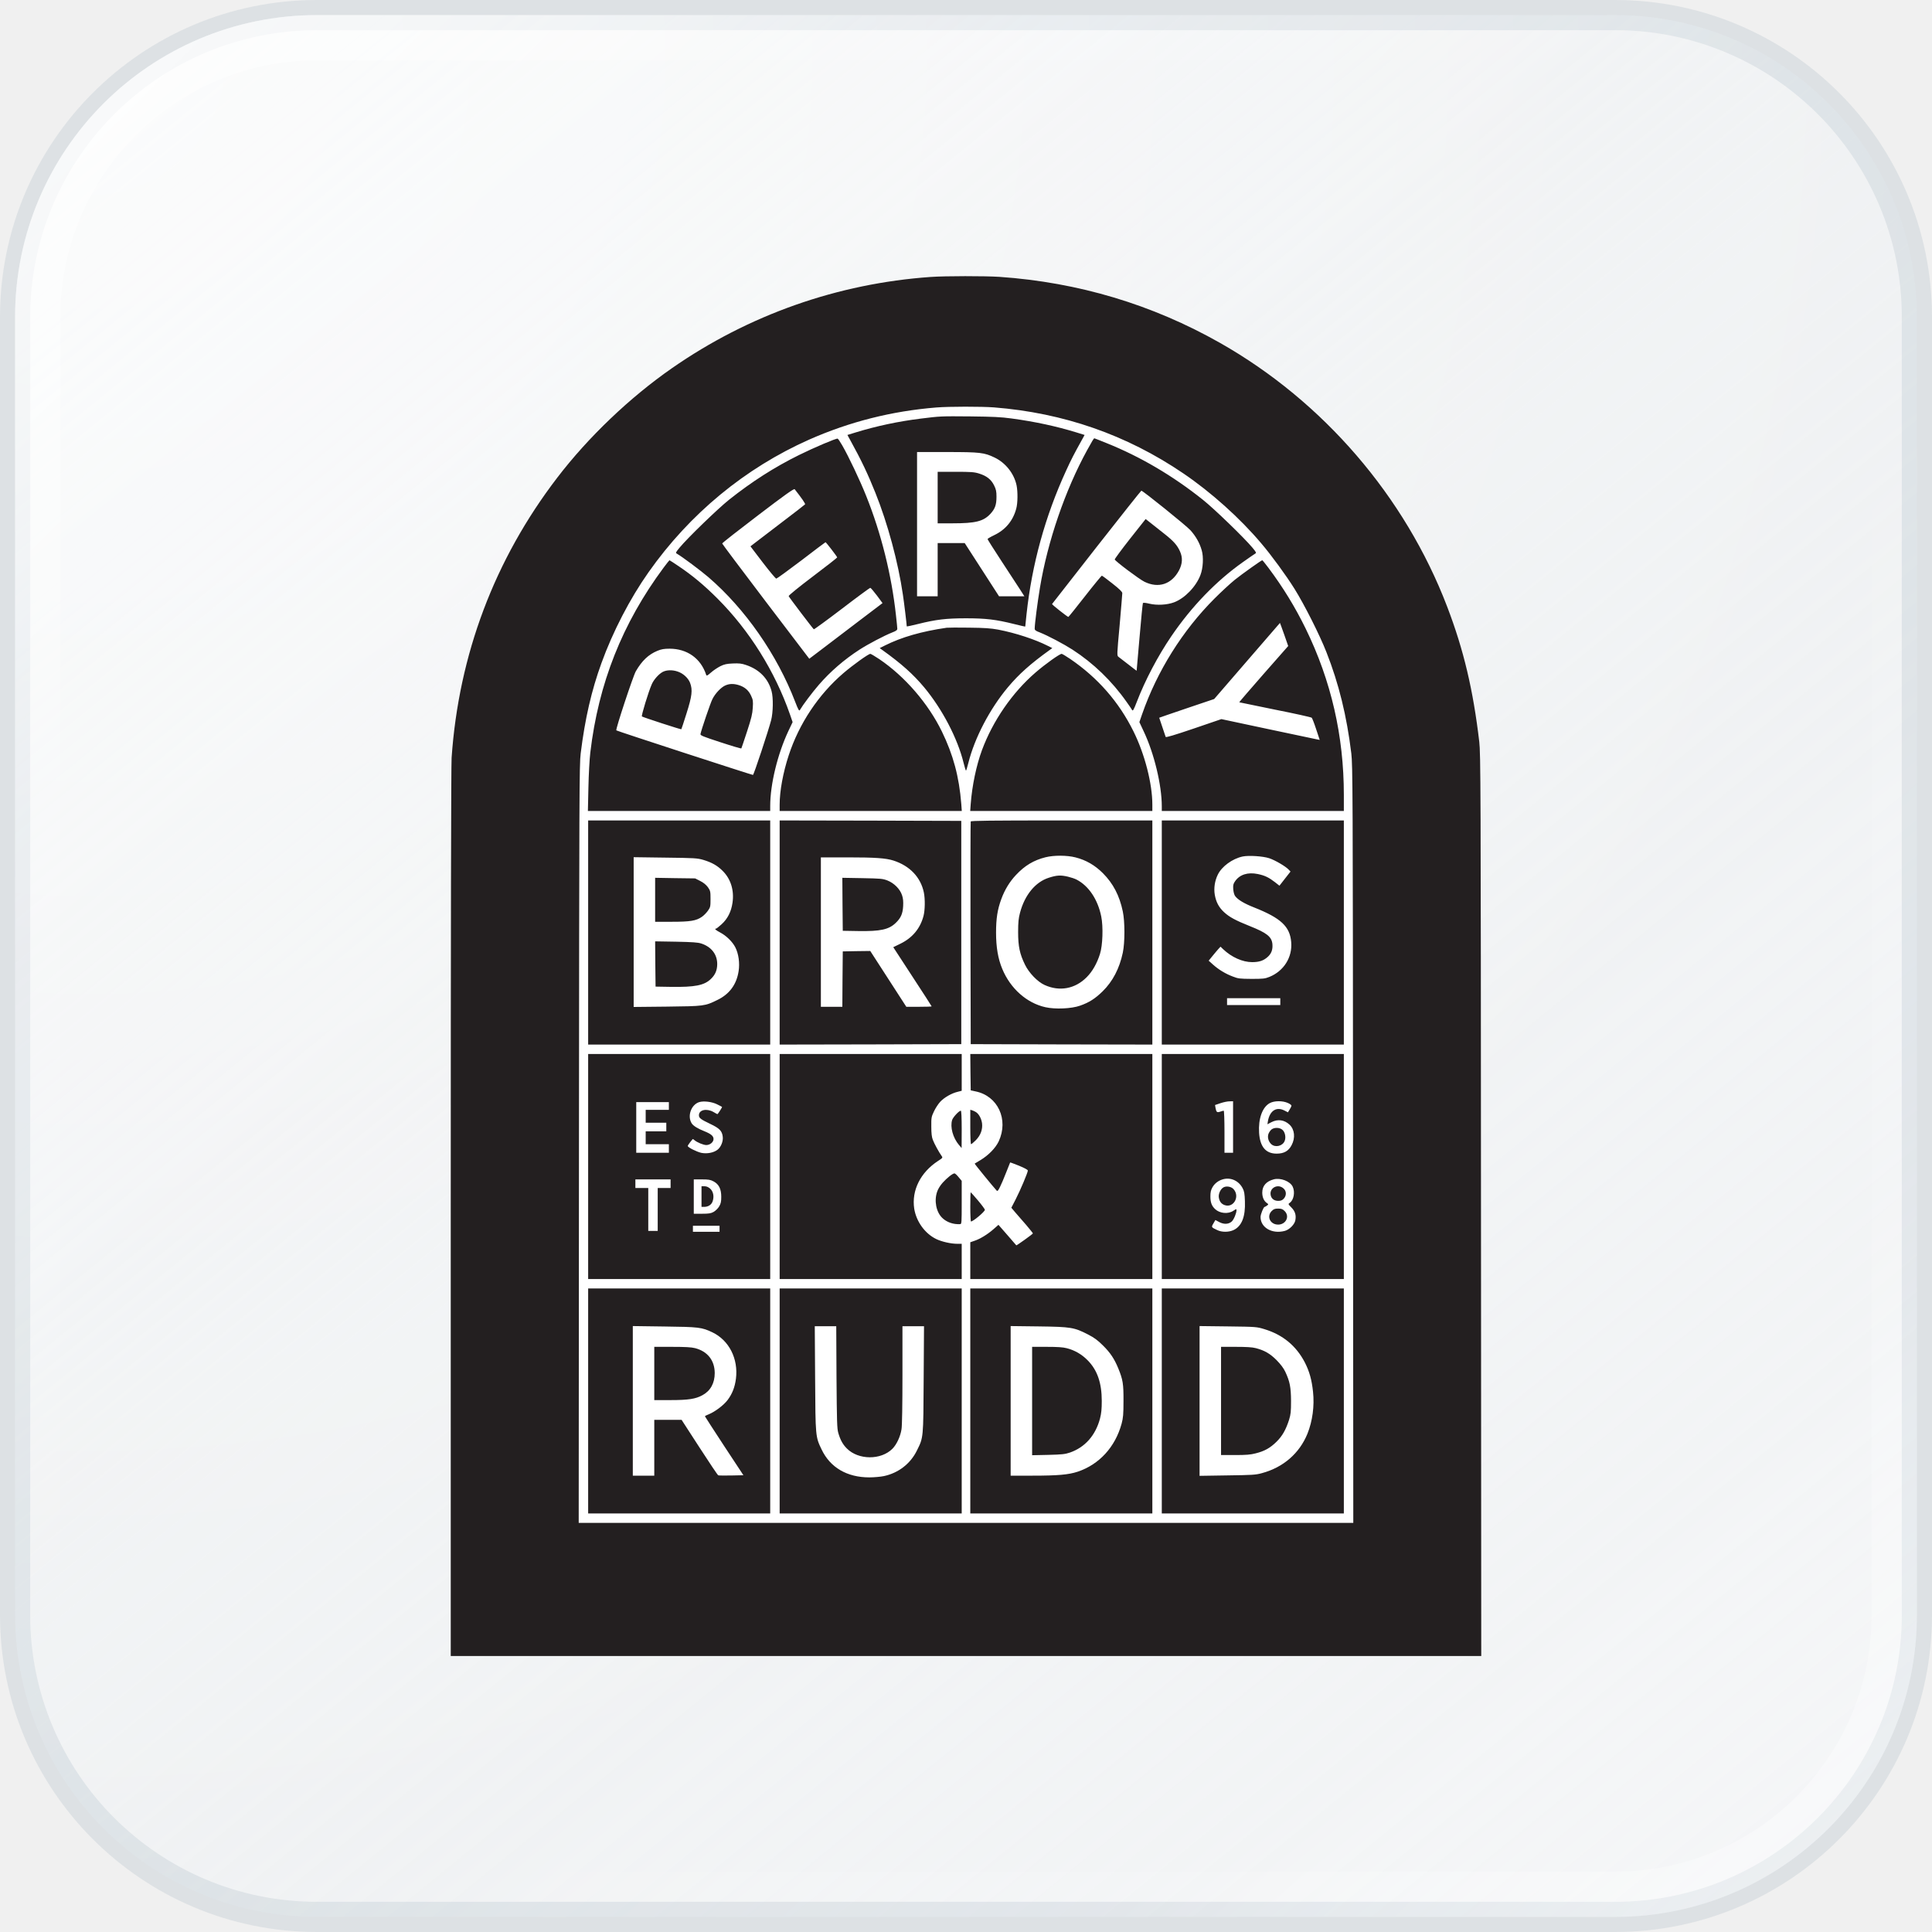
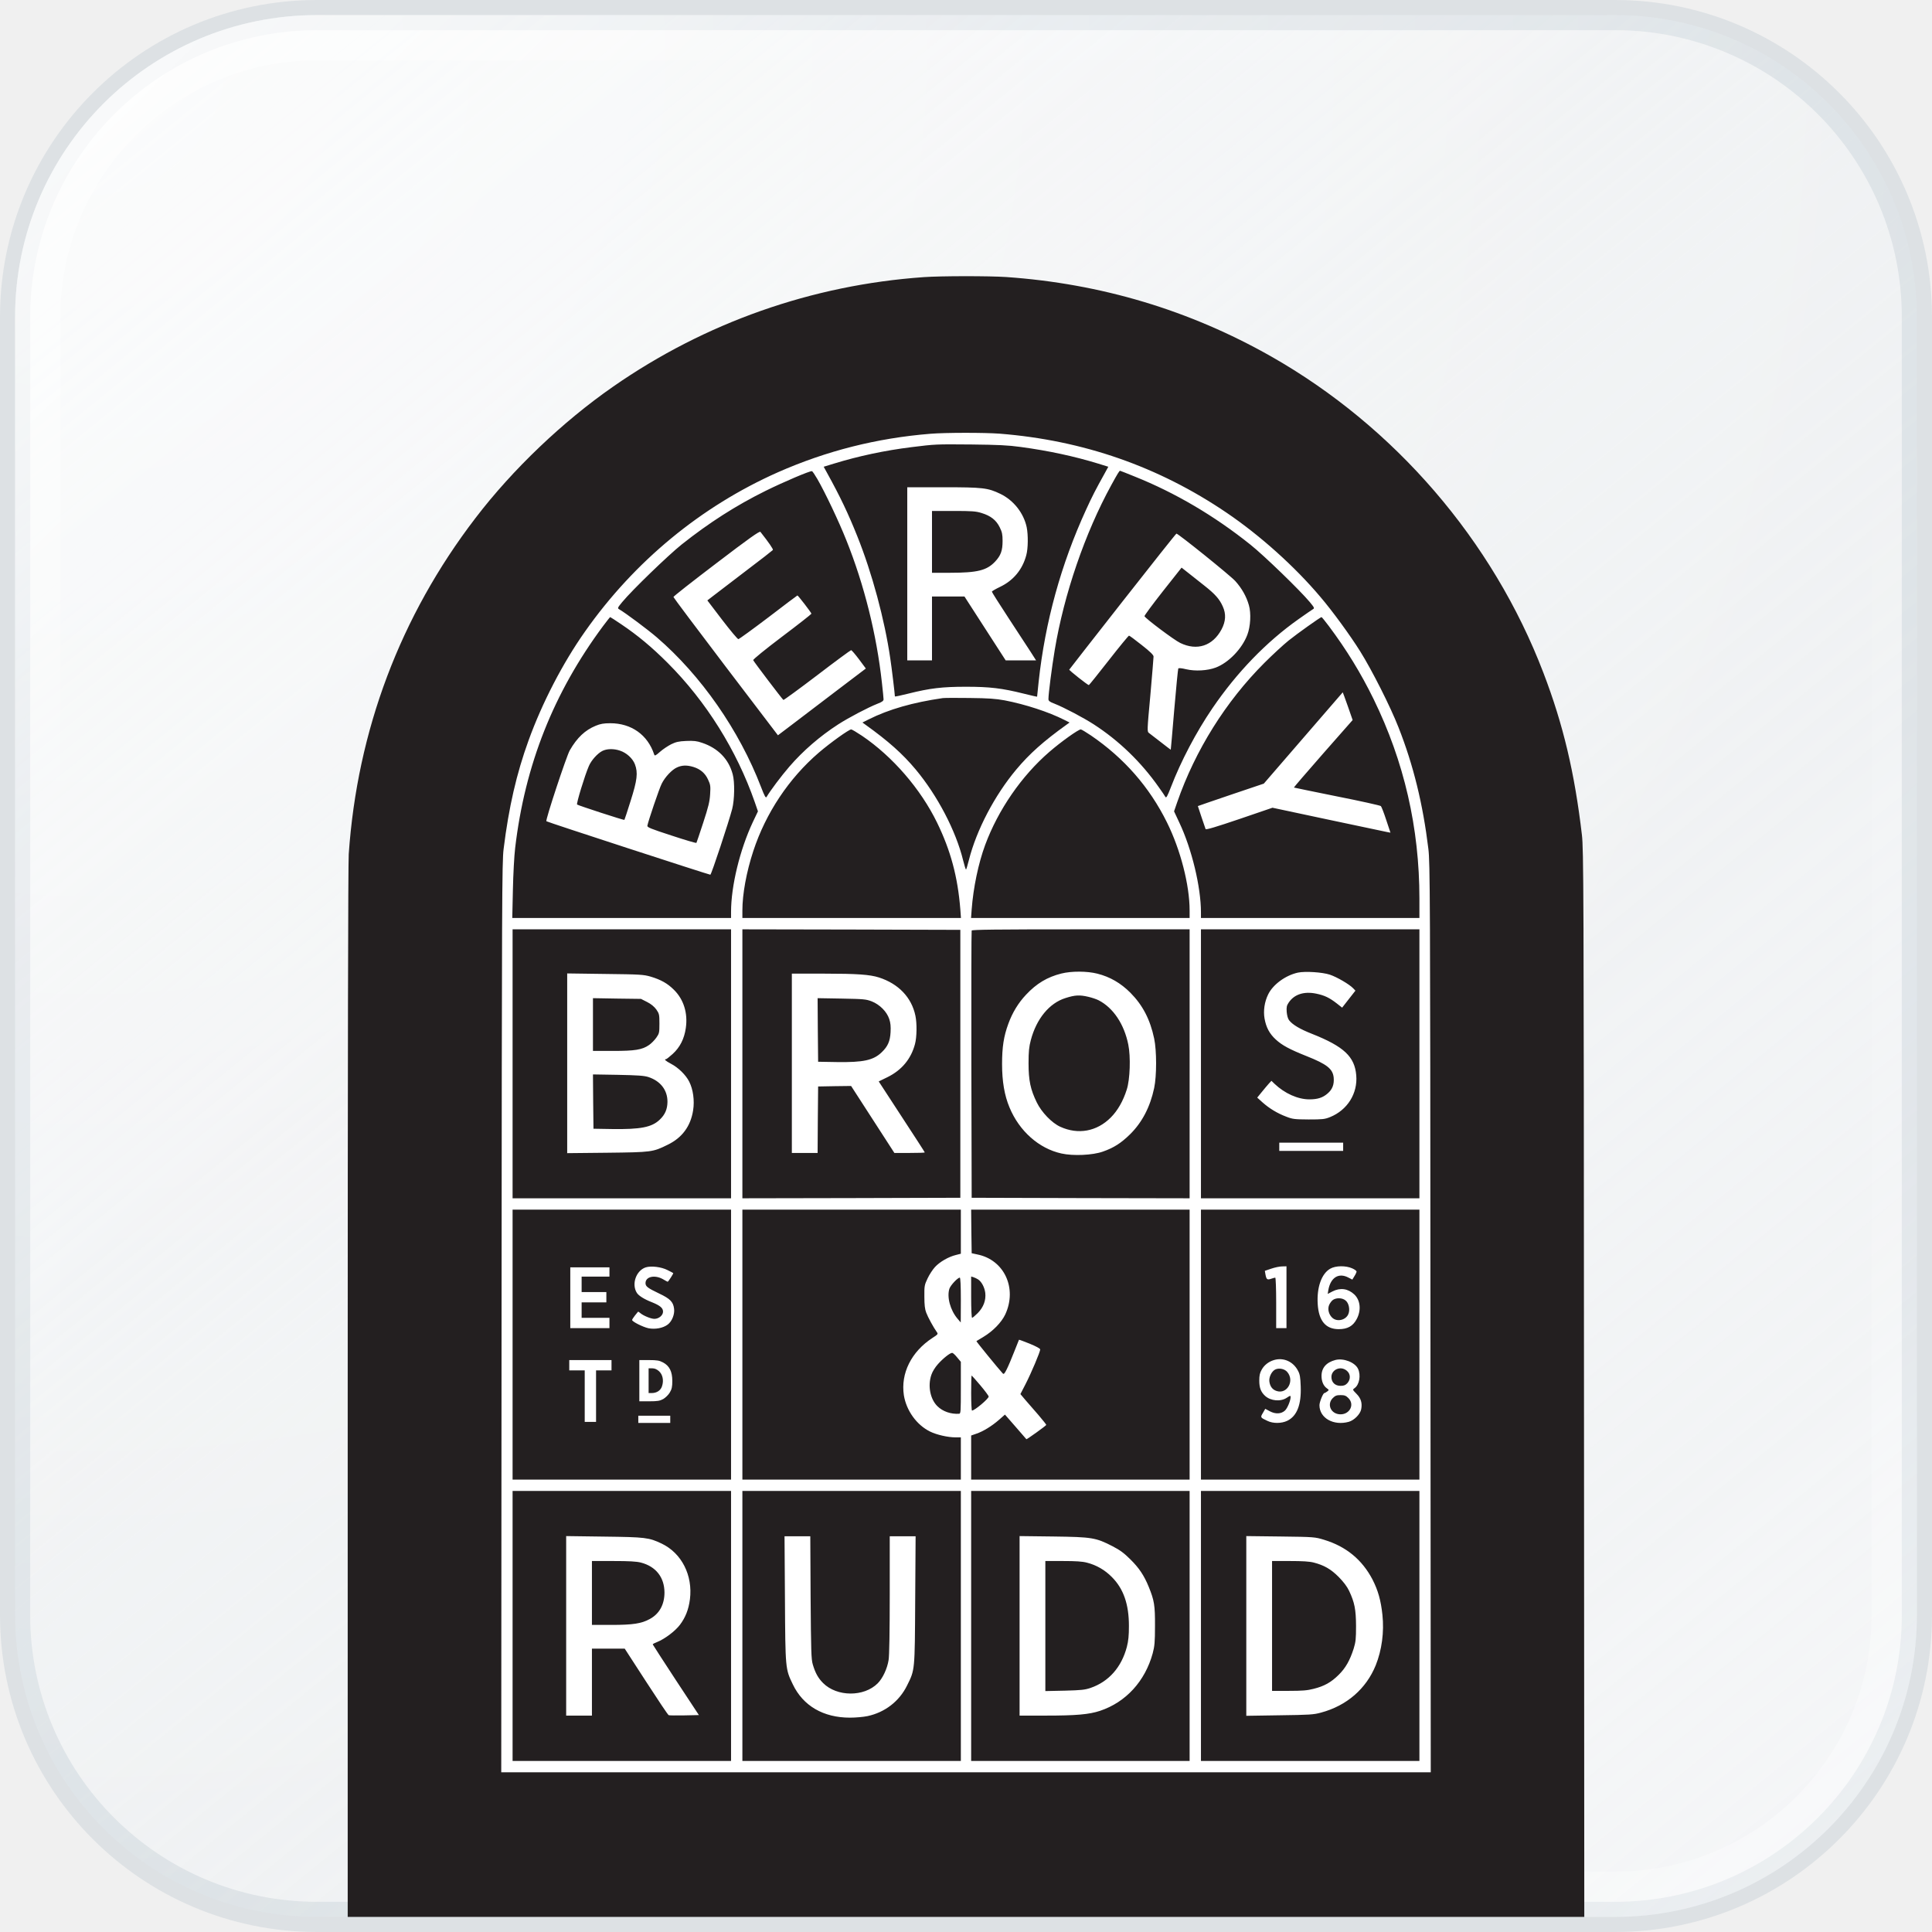
<svg xmlns="http://www.w3.org/2000/svg" viewBox="0 0 64 64" fill="none" color="#374151">
  <g>
    <defs>
      <linearGradient id="berry-bros-rudd-app-light-background-surface" x1="6" y1="0" x2="58" y2="64" gradientUnits="userSpaceOnUse">
        <stop offset="0" stop-color="#FBFCFD" stop-opacity=".78" />
        <stop offset=".48" stop-color="#EFF3F6" stop-opacity=".50" />
        <stop offset="1" stop-color="#F7F9FB" stop-opacity=".68" />
      </linearGradient>
      <radialGradient id="berry-bros-rudd-app-light-background-sheen" cx="3" cy="2" r="62" gradientUnits="userSpaceOnUse">
        <stop stop-color="#FFFFFF" stop-opacity=".45" />
        <stop offset="1" stop-color="#FFFFFF" stop-opacity="0" />
      </radialGradient>
      <linearGradient id="berry-bros-rudd-app-light-background-reflection" x1="0" y1="0" x2="64" y2="64" gradientUnits="userSpaceOnUse">
        <stop stop-color="#FFFFFF" stop-opacity=".64" />
        <stop offset=".23" stop-color="#FFFFFF" stop-opacity=".12" />
        <stop offset=".5" stop-color="#FFFFFF" stop-opacity="0" />
        <stop offset=".78" stop-color="#FFFFFF" stop-opacity=".08" />
        <stop offset="1" stop-color="#FFFFFF" stop-opacity=".45" />
      </linearGradient>
    </defs>
    <rect x=".5" y=".5" width="63" height="63" rx="10" fill="url(#berry-bros-rudd-app-light-background-surface)" stroke="#9EADBB" stroke-opacity=".22" />
    <rect x=".5" y=".5" width="63" height="63" rx="10" fill="url(#berry-bros-rudd-app-light-background-sheen)" />
    <rect x="1.25" y="1.25" width="61.5" height="61.5" rx="9.25" stroke="url(#berry-bros-rudd-app-light-background-reflection)" stroke-width="1.5" />
  </g>
  <defs>
    <clipPath id="berry-bros-rudd-app-light-tile">
      <rect x=".5" y=".5" width="63" height="63" rx="10" />
    </clipPath>
  </defs>
  <g clip-path="url(#berry-bros-rudd-app-light-tile)">
-     <svg viewBox="0 0 1200 1607" fill="none" x="9.143" y="9.143" width="45.714" height="45.714">
+     <svg viewBox="-337.417 -267.833 1874.833 1874.833" fill="none" x="0.0" y="0.0" width="64.0" height="64.0">
      <g transform="translate(0,1607) scale(0.1,-0.1)" fill="#231F20" stroke="none">
        <path d="M5590 16059 c-1084 -76 -2121 -441 -3015 -1063 -489 -340 -974 -802 -1336 -1276 -729 -952 -1146 -2059 -1229 -3260 -6 -94 -10 -1964 -10 -5302 l0 -5158 6000 0 6000 0 -3 5247 c-2 4918 -4 5257 -20 5398 -71 605 -181 1071 -374 1575 -491 1284 -1443 2389 -2643 3070 -792 449 -1651 706 -2570 770 -167 11 -631 11 -800 -1z" />
      </g>
      <g transform="translate(0,1607) scale(0.1,-0.1)" fill="#FFFFFF" stroke="none">
        <path d="M5655 14539 c-520 -42 -1010 -166 -1481 -374 -745 -331 -1392 -864 -1871 -1545 -216 -306 -416 -692 -548 -1057 -116 -319 -192 -648 -242 -1053 -16 -124 -17 -491 -20 -4547 l-3 -4413 4510 0 4510 0 -3 4408 c-2 4132 -4 4416 -20 4552 -53 437 -146 815 -290 1180 -78 200 -258 556 -372 738 -97 155 -269 391 -387 529 -247 293 -585 596 -908 815 -661 449 -1395 704 -2204 768 -148 11 -523 11 -671 -1z m875 -128 c274 -37 522 -91 751 -161 l100 -31 -34 -62 c-90 -162 -121 -222 -181 -353 -244 -532 -398 -1090 -461 -1671 -8 -78 -15 -144 -15 -145 0 -2 -58 11 -129 29 -212 53 -331 67 -561 67 -230 0 -349 -14 -561 -67 -71 -18 -129 -30 -129 -27 0 22 -32 286 -45 370 -55 377 -177 829 -320 1185 -87 218 -166 384 -292 612 l-34 62 98 30 c241 74 495 128 753 160 234 29 231 29 585 26 257 -3 351 -7 475 -24z m-1972 -312 c76 -132 208 -410 280 -591 175 -436 295 -920 346 -1385 9 -78 16 -151 16 -161 0 -15 -15 -26 -57 -42 -96 -38 -282 -136 -383 -201 -178 -115 -341 -256 -474 -410 -78 -90 -186 -234 -221 -294 -8 -14 -19 5 -54 96 -211 550 -582 1083 -1012 1453 -90 77 -300 234 -365 272 -18 10 -15 15 30 70 97 117 444 452 576 558 267 212 528 379 815 521 174 86 432 196 450 191 6 -1 29 -36 53 -77z m3079 25 c394 -158 773 -381 1123 -661 133 -106 480 -442 576 -557 45 -55 48 -60 30 -70 -10 -6 -73 -49 -139 -96 -313 -221 -599 -517 -836 -865 -158 -232 -306 -514 -402 -764 -35 -91 -46 -110 -54 -96 -5 10 -34 52 -64 94 -172 245 -387 452 -631 610 -101 65 -286 163 -382 201 -46 17 -58 27 -58 44 0 53 33 308 61 476 90 542 294 1136 549 1601 59 108 78 139 85 139 2 0 66 -25 142 -56z m-4982 -1434 c159 -107 296 -221 450 -375 373 -373 670 -848 845 -1350 l31 -90 -50 -105 c-125 -267 -211 -618 -211 -872 l0 -58 -1061 0 -1062 0 6 273 c3 149 13 333 22 407 95 806 373 1506 853 2153 36 48 67 87 69 87 2 0 51 -31 108 -70z m6866 -17 c172 -230 311 -457 434 -708 297 -607 445 -1250 445 -1937 l0 -188 -1060 0 -1060 0 0 55 c0 245 -89 616 -210 871 l-51 109 31 90 c175 503 471 976 845 1350 77 77 183 175 235 217 86 69 307 226 320 228 3 0 35 -39 71 -87z m-3146 -721 c202 -39 428 -113 578 -189 l52 -26 -29 -21 c-223 -160 -359 -281 -488 -435 -211 -252 -387 -589 -460 -879 -13 -51 -25 -92 -28 -92 -3 0 -16 41 -28 90 -70 286 -249 628 -460 881 -129 154 -265 275 -488 435 l-29 21 60 30 c195 98 430 165 720 207 17 2 134 3 260 1 183 -2 252 -7 340 -23z m-1384 -344 c297 -201 569 -516 728 -842 132 -271 201 -526 226 -843 l6 -83 -1060 0 -1061 0 0 73 c0 159 39 373 106 577 121 368 345 705 636 955 112 96 292 225 314 225 7 0 54 -28 105 -62z m2222 3 c322 -220 567 -500 737 -843 132 -266 220 -609 220 -855 l0 -73 -1061 0 -1060 0 6 83 c16 212 65 447 131 626 126 340 353 670 623 903 113 98 281 218 305 218 7 0 51 -27 99 -59z m-3493 -3186 l0 -1305 -1060 0 -1060 0 0 1305 0 1305 1060 0 1060 0 0 -1305z m2225 0 l0 -1300 -1057 -3 -1058 -2 0 1305 0 1305 1058 -2 1057 -3 0 -1300z m2225 0 l0 -1305 -1057 2 -1058 3 -3 1290 c-1 710 0 1296 3 1303 3 9 225 12 1060 12 l1055 0 0 -1305z m2230 0 l0 -1305 -1060 0 -1060 0 0 1305 0 1305 1060 0 1060 0 0 -1305z m-6680 -2725 l0 -1310 -1060 0 -1060 0 0 1310 0 1310 1060 0 1060 0 0 -1310z m2230 1096 l0 -214 -47 -12 c-72 -17 -158 -67 -204 -117 -22 -24 -55 -74 -72 -111 -30 -63 -32 -73 -31 -177 0 -78 5 -123 18 -155 16 -43 71 -144 102 -187 15 -20 13 -23 -43 -59 -204 -134 -308 -343 -276 -555 24 -149 124 -289 255 -353 63 -31 172 -56 246 -56 l52 0 0 -205 0 -205 -1060 0 -1060 0 0 1310 0 1310 1060 0 1060 0 0 -214z m2220 -1096 l0 -1310 -1060 0 -1060 0 0 214 0 214 49 17 c64 21 150 73 221 135 l58 51 103 -118 c57 -65 104 -119 105 -121 3 -4 193 132 193 139 1 3 -34 46 -76 96 -43 49 -100 115 -127 146 l-48 57 50 97 c55 107 142 313 142 336 0 9 -39 30 -102 56 -56 22 -102 40 -104 38 -1 -1 -22 -54 -47 -118 -25 -64 -57 -140 -72 -169 -22 -44 -29 -50 -39 -39 -44 48 -258 310 -255 313 2 1 33 20 68 41 93 56 175 140 212 218 118 254 -10 530 -271 582 l-55 12 -3 211 -2 212 1060 0 1060 0 0 -1310z m2230 0 l0 -1310 -1060 0 -1060 0 0 1310 0 1310 1060 0 1060 0 0 -1310z m-4283 633 c35 -23 63 -77 70 -131 8 -71 -17 -139 -73 -196 -25 -25 -50 -46 -55 -46 -5 0 -9 88 -9 201 l0 200 23 -7 c12 -4 32 -13 44 -21z m-167 -200 l-1 -218 -30 35 c-72 84 -106 212 -80 293 12 34 80 107 101 107 6 0 10 -79 10 -217z m-36 -557 l36 -43 0 -252 c0 -232 -1 -251 -17 -252 -80 -5 -158 22 -210 73 -70 68 -96 198 -59 305 10 31 37 74 64 104 51 57 117 109 138 109 7 0 29 -20 48 -44z m226 -272 c44 -52 80 -101 80 -108 0 -21 -136 -136 -162 -136 -4 0 -8 77 -8 170 0 94 2 170 5 170 2 0 40 -43 85 -96z m-2420 -2334 l0 -1310 -1060 0 -1060 0 0 1310 0 1310 1060 0 1060 0 0 -1310z m2230 0 l0 -1310 -1060 0 -1060 0 0 1310 0 1310 1060 0 1060 0 0 -1310z m2220 0 l0 -1310 -1060 0 -1060 0 0 1310 0 1310 1060 0 1060 0 0 -1310z m2230 0 l0 -1310 -1060 0 -1060 0 0 1310 0 1310 1060 0 1060 0 0 -1310z M5430 13180 l0 -840 120 0 120 0 0 310 0 310 158 0 157 0 200 -310 200 -310 148 0 147 0 -53 83 c-30 45 -127 193 -215 329 -89 136 -162 251 -161 255 0 4 35 25 79 46 130 62 218 168 255 308 18 64 19 197 4 271 -29 137 -127 262 -256 324 -121 58 -167 64 -555 64 l-348 0 0 -840z m721 590 c89 -27 142 -69 176 -138 23 -46 28 -70 28 -132 0 -95 -17 -142 -72 -201 -81 -86 -171 -109 -440 -109 l-173 0 0 300 0 300 209 0 c179 0 218 -3 272 -20z M3578 13283 c-230 -175 -418 -322 -417 -328 0 -5 229 -310 507 -676 l507 -666 140 106 c77 59 269 205 427 325 l286 217 -66 89 c-37 49 -71 89 -77 89 -5 0 -154 -109 -330 -244 -176 -134 -323 -241 -327 -239 -11 7 -288 372 -293 386 -2 8 116 104 280 228 157 118 285 219 285 223 0 9 -129 177 -136 177 -2 0 -129 -95 -281 -212 -153 -116 -284 -211 -292 -212 -7 -1 -78 84 -157 187 l-144 189 48 37 c26 20 167 128 314 240 147 111 270 207 274 212 5 8 -39 72 -121 176 -8 10 -111 -63 -427 -304z M7520 12913 c-283 -361 -516 -659 -518 -663 -2 -7 179 -150 190 -150 3 0 90 108 193 240 103 132 192 240 197 240 5 0 60 -41 123 -91 83 -65 115 -97 115 -112 0 -12 -14 -181 -31 -375 -32 -346 -32 -353 -13 -367 10 -7 62 -47 114 -88 52 -41 96 -74 97 -74 1 1 16 177 34 390 18 213 36 392 39 398 4 6 31 4 76 -7 89 -21 207 -14 287 16 125 47 256 183 307 318 31 80 38 210 15 288 -24 85 -69 164 -132 234 -49 54 -553 460 -571 460 -4 0 -239 -296 -522 -657z m796 150 c101 -80 144 -128 176 -200 33 -73 29 -144 -12 -222 -86 -161 -238 -211 -401 -132 -59 28 -340 239 -347 260 -2 5 78 114 178 241 l182 230 66 -52 c37 -29 108 -85 158 -125z M2408 11706 c-105 -43 -182 -116 -253 -239 -32 -56 -238 -678 -227 -688 7 -8 1577 -519 1591 -519 10 0 180 515 212 638 23 90 26 262 5 337 -39 147 -142 253 -297 305 -52 18 -81 21 -154 18 -73 -3 -101 -10 -146 -32 -31 -16 -80 -48 -108 -73 -44 -39 -52 -42 -57 -26 -63 191 -222 303 -426 303 -64 0 -96 -6 -140 -24z m234 -242 c64 -21 123 -75 145 -132 31 -82 23 -153 -42 -357 -31 -99 -58 -181 -60 -183 -4 -5 -448 140 -459 149 -9 8 75 284 114 373 23 55 82 121 129 146 44 23 112 25 173 4z m712 -158 c68 -21 115 -61 143 -123 23 -49 25 -64 20 -141 -4 -71 -16 -121 -67 -277 -34 -104 -64 -193 -66 -196 -2 -4 -111 28 -241 71 -206 67 -238 80 -235 96 8 44 116 363 139 407 32 65 99 136 148 158 48 22 96 24 159 5z M9272 11586 l-382 -442 -320 -108 c-176 -60 -320 -109 -320 -110 0 -2 68 -205 75 -223 3 -9 100 20 327 97 l322 110 540 -115 c298 -63 555 -117 573 -121 l32 -6 -41 123 c-22 68 -46 129 -52 135 -6 6 -198 49 -426 94 -228 46 -417 85 -418 86 -2 1 125 149 283 329 l287 326 -47 135 c-26 73 -48 134 -49 134 0 -1 -173 -200 -384 -444z M2130 8430 l0 -872 388 4 c433 5 442 6 588 78 140 68 222 180 246 334 15 95 0 203 -38 278 -33 65 -105 136 -178 174 -51 27 -70 44 -47 44 5 0 34 23 65 51 70 64 112 146 127 251 21 144 -20 277 -115 371 -62 62 -126 98 -226 128 -70 20 -100 22 -442 26 l-368 5 0 -872z m775 595 c40 -20 69 -45 90 -73 28 -41 30 -49 30 -137 0 -88 -2 -96 -30 -136 -17 -24 -48 -56 -70 -71 -67 -47 -137 -58 -352 -58 l-193 0 0 256 0 256 233 -4 233 -3 59 -30z m12 -728 c119 -39 187 -128 186 -242 -1 -70 -23 -123 -75 -172 -77 -74 -186 -95 -463 -91 l-180 3 -3 263 -2 264 242 -4 c194 -4 253 -8 295 -21z M4310 8430 l0 -870 125 0 125 0 2 323 3 322 160 3 160 2 210 -325 210 -325 148 0 c81 0 147 2 147 5 0 3 -101 159 -224 347 l-223 342 86 42 c138 68 228 177 266 321 18 67 20 200 4 275 -37 177 -164 310 -354 371 -88 28 -212 37 -532 37 l-313 0 0 -870z m775 601 c78 -31 146 -99 170 -171 13 -38 16 -73 13 -129 -5 -88 -27 -137 -85 -193 -81 -79 -179 -100 -438 -96 l-180 3 -3 308 -2 309 232 -4 c216 -4 237 -6 293 -27z M6925 9301 c-136 -34 -241 -97 -342 -205 -75 -79 -133 -175 -172 -282 -45 -122 -61 -227 -61 -391 0 -168 23 -304 72 -421 95 -230 286 -399 503 -447 115 -26 305 -17 403 18 106 37 176 82 263 167 118 116 196 266 235 450 25 118 25 362 0 480 -39 186 -112 325 -231 445 -93 93 -197 154 -321 185 -98 25 -250 26 -349 1z m263 -226 c34 -8 79 -23 100 -34 141 -73 247 -231 287 -430 24 -118 17 -337 -15 -436 -35 -111 -88 -204 -155 -271 -135 -136 -317 -169 -490 -90 -82 37 -182 141 -228 236 -61 125 -80 212 -80 380 0 116 5 161 22 225 55 208 180 359 336 408 94 30 137 32 223 12z M9221 9310 c-120 -26 -243 -116 -289 -212 -35 -71 -48 -158 -35 -233 15 -86 48 -148 109 -204 62 -57 135 -96 298 -161 199 -79 255 -124 264 -208 6 -67 -12 -115 -59 -155 -47 -41 -97 -57 -177 -57 -111 0 -239 57 -338 151 l-30 29 -25 -27 c-14 -16 -45 -52 -69 -82 l-44 -54 51 -46 c65 -58 145 -107 231 -139 61 -24 80 -26 217 -27 134 0 156 2 208 23 168 68 269 229 254 405 -15 182 -120 280 -430 403 -117 46 -189 89 -222 132 -12 16 -20 47 -23 82 -3 45 0 61 20 90 54 80 149 110 266 86 82 -17 129 -40 200 -95 l52 -41 64 82 65 83 -22 23 c-36 38 -157 109 -226 132 -73 24 -239 35 -310 20z M9040 7620 l0 -40 310 0 310 0 0 40 0 40 -310 0 -310 0 0 -40z M2893 6450 c-94 -30 -141 -163 -87 -248 18 -28 72 -62 147 -91 79 -32 107 -56 107 -91 0 -36 -41 -70 -84 -70 -34 0 -110 32 -138 57 -10 9 -19 14 -21 12 -2 -2 -15 -19 -30 -37 -15 -19 -27 -38 -27 -43 0 -16 104 -68 158 -80 66 -13 142 1 188 36 41 31 69 101 61 154 -8 66 -39 97 -145 147 -113 54 -132 69 -132 101 0 63 89 83 169 38 23 -14 44 -25 46 -25 6 0 58 81 54 84 -2 2 -28 16 -57 30 -59 30 -156 42 -209 26z M2160 6155 l0 -295 190 0 190 0 0 50 0 50 -135 0 -135 0 0 75 0 75 120 0 120 0 0 50 0 50 -120 0 -120 0 0 75 0 75 135 0 135 0 0 45 0 45 -190 0 -190 0 0 -295z M2150 5500 l0 -50 75 0 75 0 0 -250 0 -250 55 0 55 0 0 250 0 250 75 0 75 0 0 50 0 50 -205 0 -205 0 0 -50z M2830 5350 l0 -200 96 0 c81 0 103 4 136 22 22 13 51 41 64 64 19 32 24 55 24 111 0 92 -28 147 -90 180 -36 19 -58 23 -137 23 l-93 0 0 -200z m190 93 c37 -33 49 -91 30 -147 -13 -41 -51 -66 -100 -66 l-30 0 0 120 0 120 35 0 c24 0 44 -9 65 -27z M2820 4975 l0 -35 155 0 155 0 0 35 0 35 -155 0 -155 0 0 -35z M8962 6437 l-62 -21 6 -35 c9 -49 17 -55 55 -42 17 6 36 11 40 11 5 0 9 -110 9 -245 l0 -245 50 0 50 0 0 300 0 300 -42 -1 c-24 0 -71 -10 -106 -22z M9535 6437 c-85 -48 -132 -182 -122 -343 10 -163 77 -244 204 -244 86 0 139 30 175 99 45 85 35 182 -24 238 -61 57 -136 68 -212 29 l-46 -24 6 37 c22 123 101 172 196 121 l37 -19 20 33 c12 18 21 39 21 45 0 7 -19 21 -42 31 -62 28 -161 27 -213 -3z m150 -310 c30 -25 43 -87 26 -129 -23 -60 -110 -81 -157 -37 -34 32 -47 84 -30 124 8 18 24 40 37 49 34 23 93 21 124 -7z M8988 5550 c-51 -15 -94 -49 -118 -92 -19 -33 -24 -58 -24 -108 0 -69 16 -110 56 -147 54 -50 152 -59 212 -18 32 22 36 22 36 6 0 -34 -31 -109 -55 -131 -36 -33 -91 -36 -146 -7 l-45 24 -23 -40 c-26 -44 -26 -44 44 -77 55 -27 137 -26 193 1 94 46 137 156 130 335 -3 87 -8 117 -26 150 -46 90 -142 132 -234 104z m129 -115 c74 -85 0 -219 -103 -185 -40 13 -63 43 -70 91 -6 42 21 99 56 117 35 18 91 8 117 -23z M9585 5551 c-88 -23 -135 -76 -135 -155 0 -53 19 -97 52 -120 22 -16 22 -16 3 -31 -11 -8 -23 -15 -27 -15 -13 0 -48 -87 -48 -118 0 -125 137 -202 285 -161 52 15 111 74 120 122 12 61 -3 107 -46 150 -39 40 -39 40 -18 55 46 32 63 125 33 188 -30 62 -140 105 -219 85z m111 -105 c37 -31 38 -84 4 -121 -18 -19 -34 -25 -65 -25 -54 0 -89 34 -89 87 0 46 40 83 89 83 21 0 44 -9 61 -24z m15 -265 c69 -70 1 -175 -101 -155 -77 16 -105 100 -51 155 24 24 38 29 76 29 38 0 52 -5 76 -29z M2120 2971 l0 -871 125 0 125 0 0 325 0 325 159 0 159 0 208 -321 c114 -176 212 -323 219 -325 6 -3 74 -3 152 -2 l141 3 -224 340 c-123 187 -223 343 -224 346 0 4 19 14 43 23 74 30 174 105 221 167 54 72 84 148 97 248 29 232 -80 447 -274 540 -124 59 -157 63 -559 68 l-368 5 0 -871z m725 614 c146 -38 228 -143 229 -290 0 -118 -50 -208 -143 -258 -80 -44 -163 -57 -373 -57 l-188 0 0 310 0 310 208 0 c154 0 223 -4 267 -15z M4243 3233 c4 -680 4 -680 76 -829 100 -210 297 -324 555 -324 56 0 132 7 170 15 169 36 309 144 384 297 77 155 75 138 79 831 l4 617 -125 0 -126 0 0 -567 c0 -343 -4 -594 -11 -633 -13 -84 -57 -178 -106 -227 -133 -133 -395 -132 -530 3 -48 48 -76 99 -100 181 -15 51 -17 130 -21 651 l-3 592 -125 0 -125 0 4 -607z M6520 2971 l0 -871 255 0 c293 0 419 11 525 46 252 84 438 288 512 559 18 68 22 108 22 265 1 200 -7 248 -61 380 -45 110 -93 182 -177 265 -63 63 -102 91 -173 128 -163 84 -199 90 -575 95 l-328 4 0 -871z m654 613 c91 -23 174 -71 241 -139 114 -114 166 -265 166 -475 0 -94 -5 -144 -20 -203 -52 -198 -175 -337 -351 -398 -56 -19 -91 -23 -252 -27 l-188 -4 0 631 0 631 171 0 c124 0 188 -4 233 -16z M8720 2970 l0 -872 323 5 c290 4 330 6 402 26 250 67 438 231 531 459 59 147 83 323 65 490 -15 140 -42 236 -96 342 -101 193 -256 321 -470 386 -89 27 -95 28 -422 32 l-333 4 0 -872z m655 615 c100 -26 165 -63 241 -139 48 -49 81 -92 102 -136 53 -113 66 -179 67 -340 0 -125 -3 -155 -23 -220 -37 -115 -78 -188 -146 -255 -73 -72 -138 -109 -242 -135 -61 -16 -111 -20 -241 -20 l-163 0 0 630 0 630 173 0 c122 0 190 -4 232 -15z" />
      </g>
    </svg>
  </g>
</svg>
